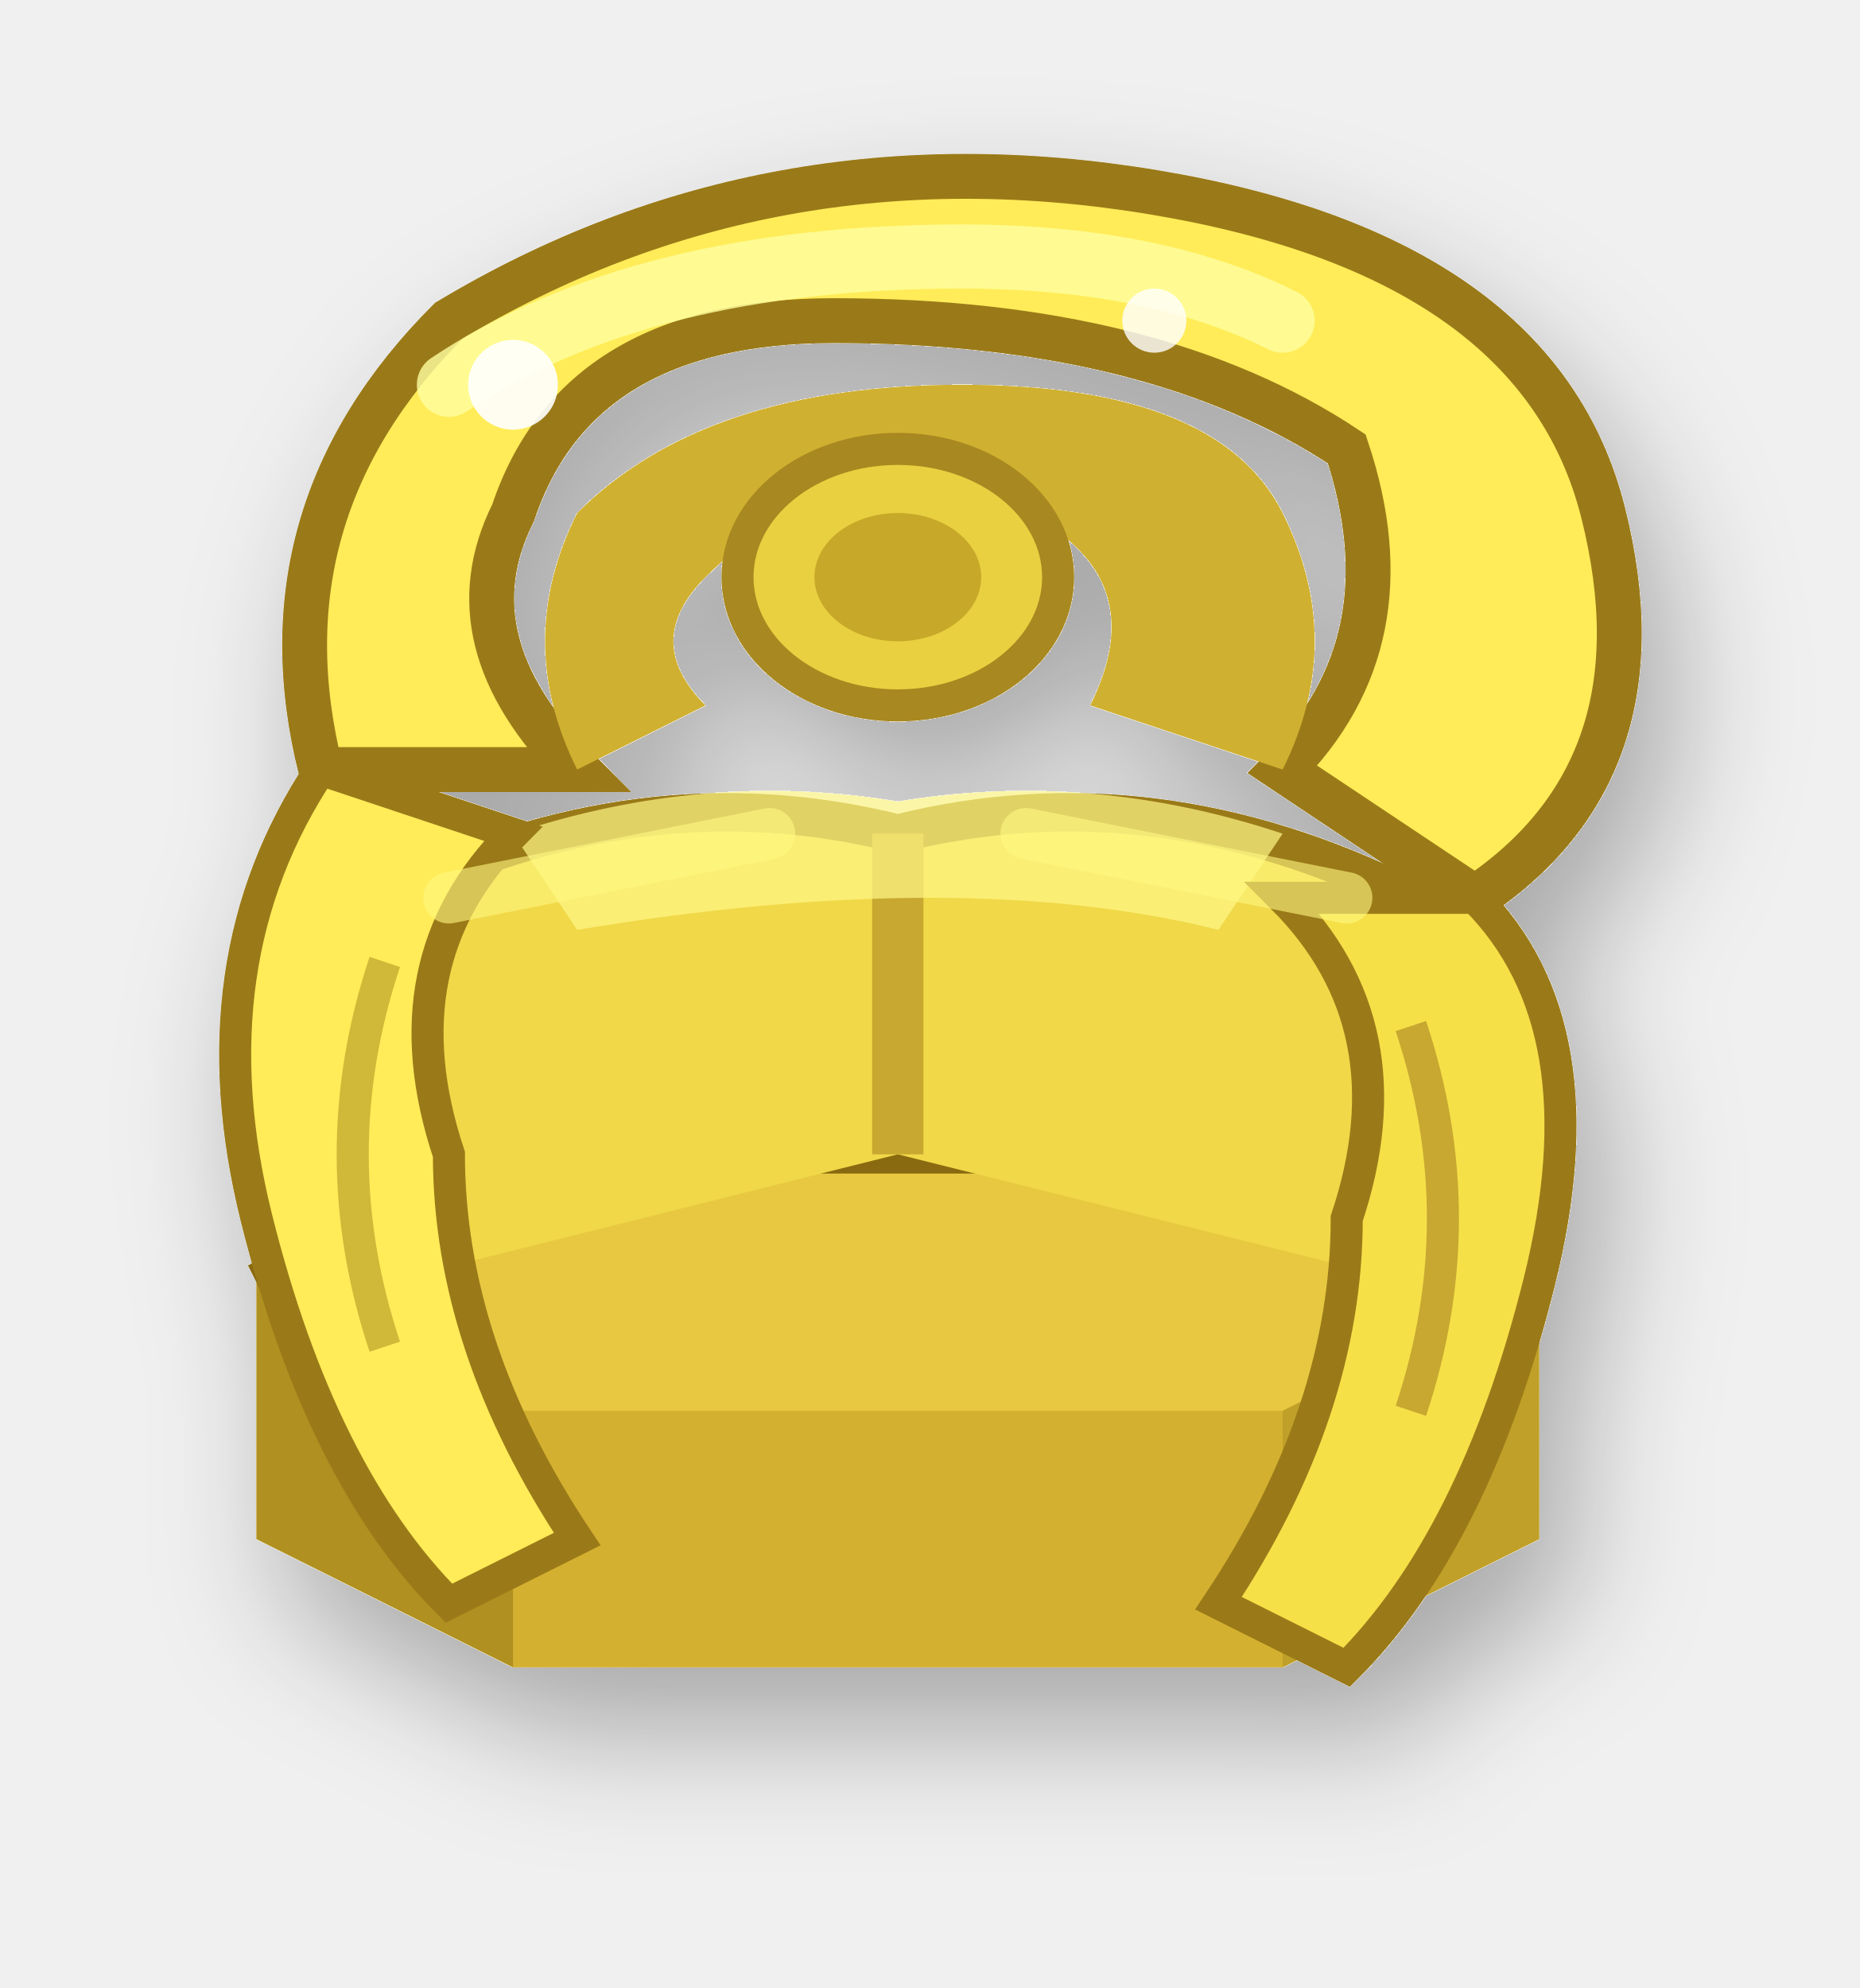
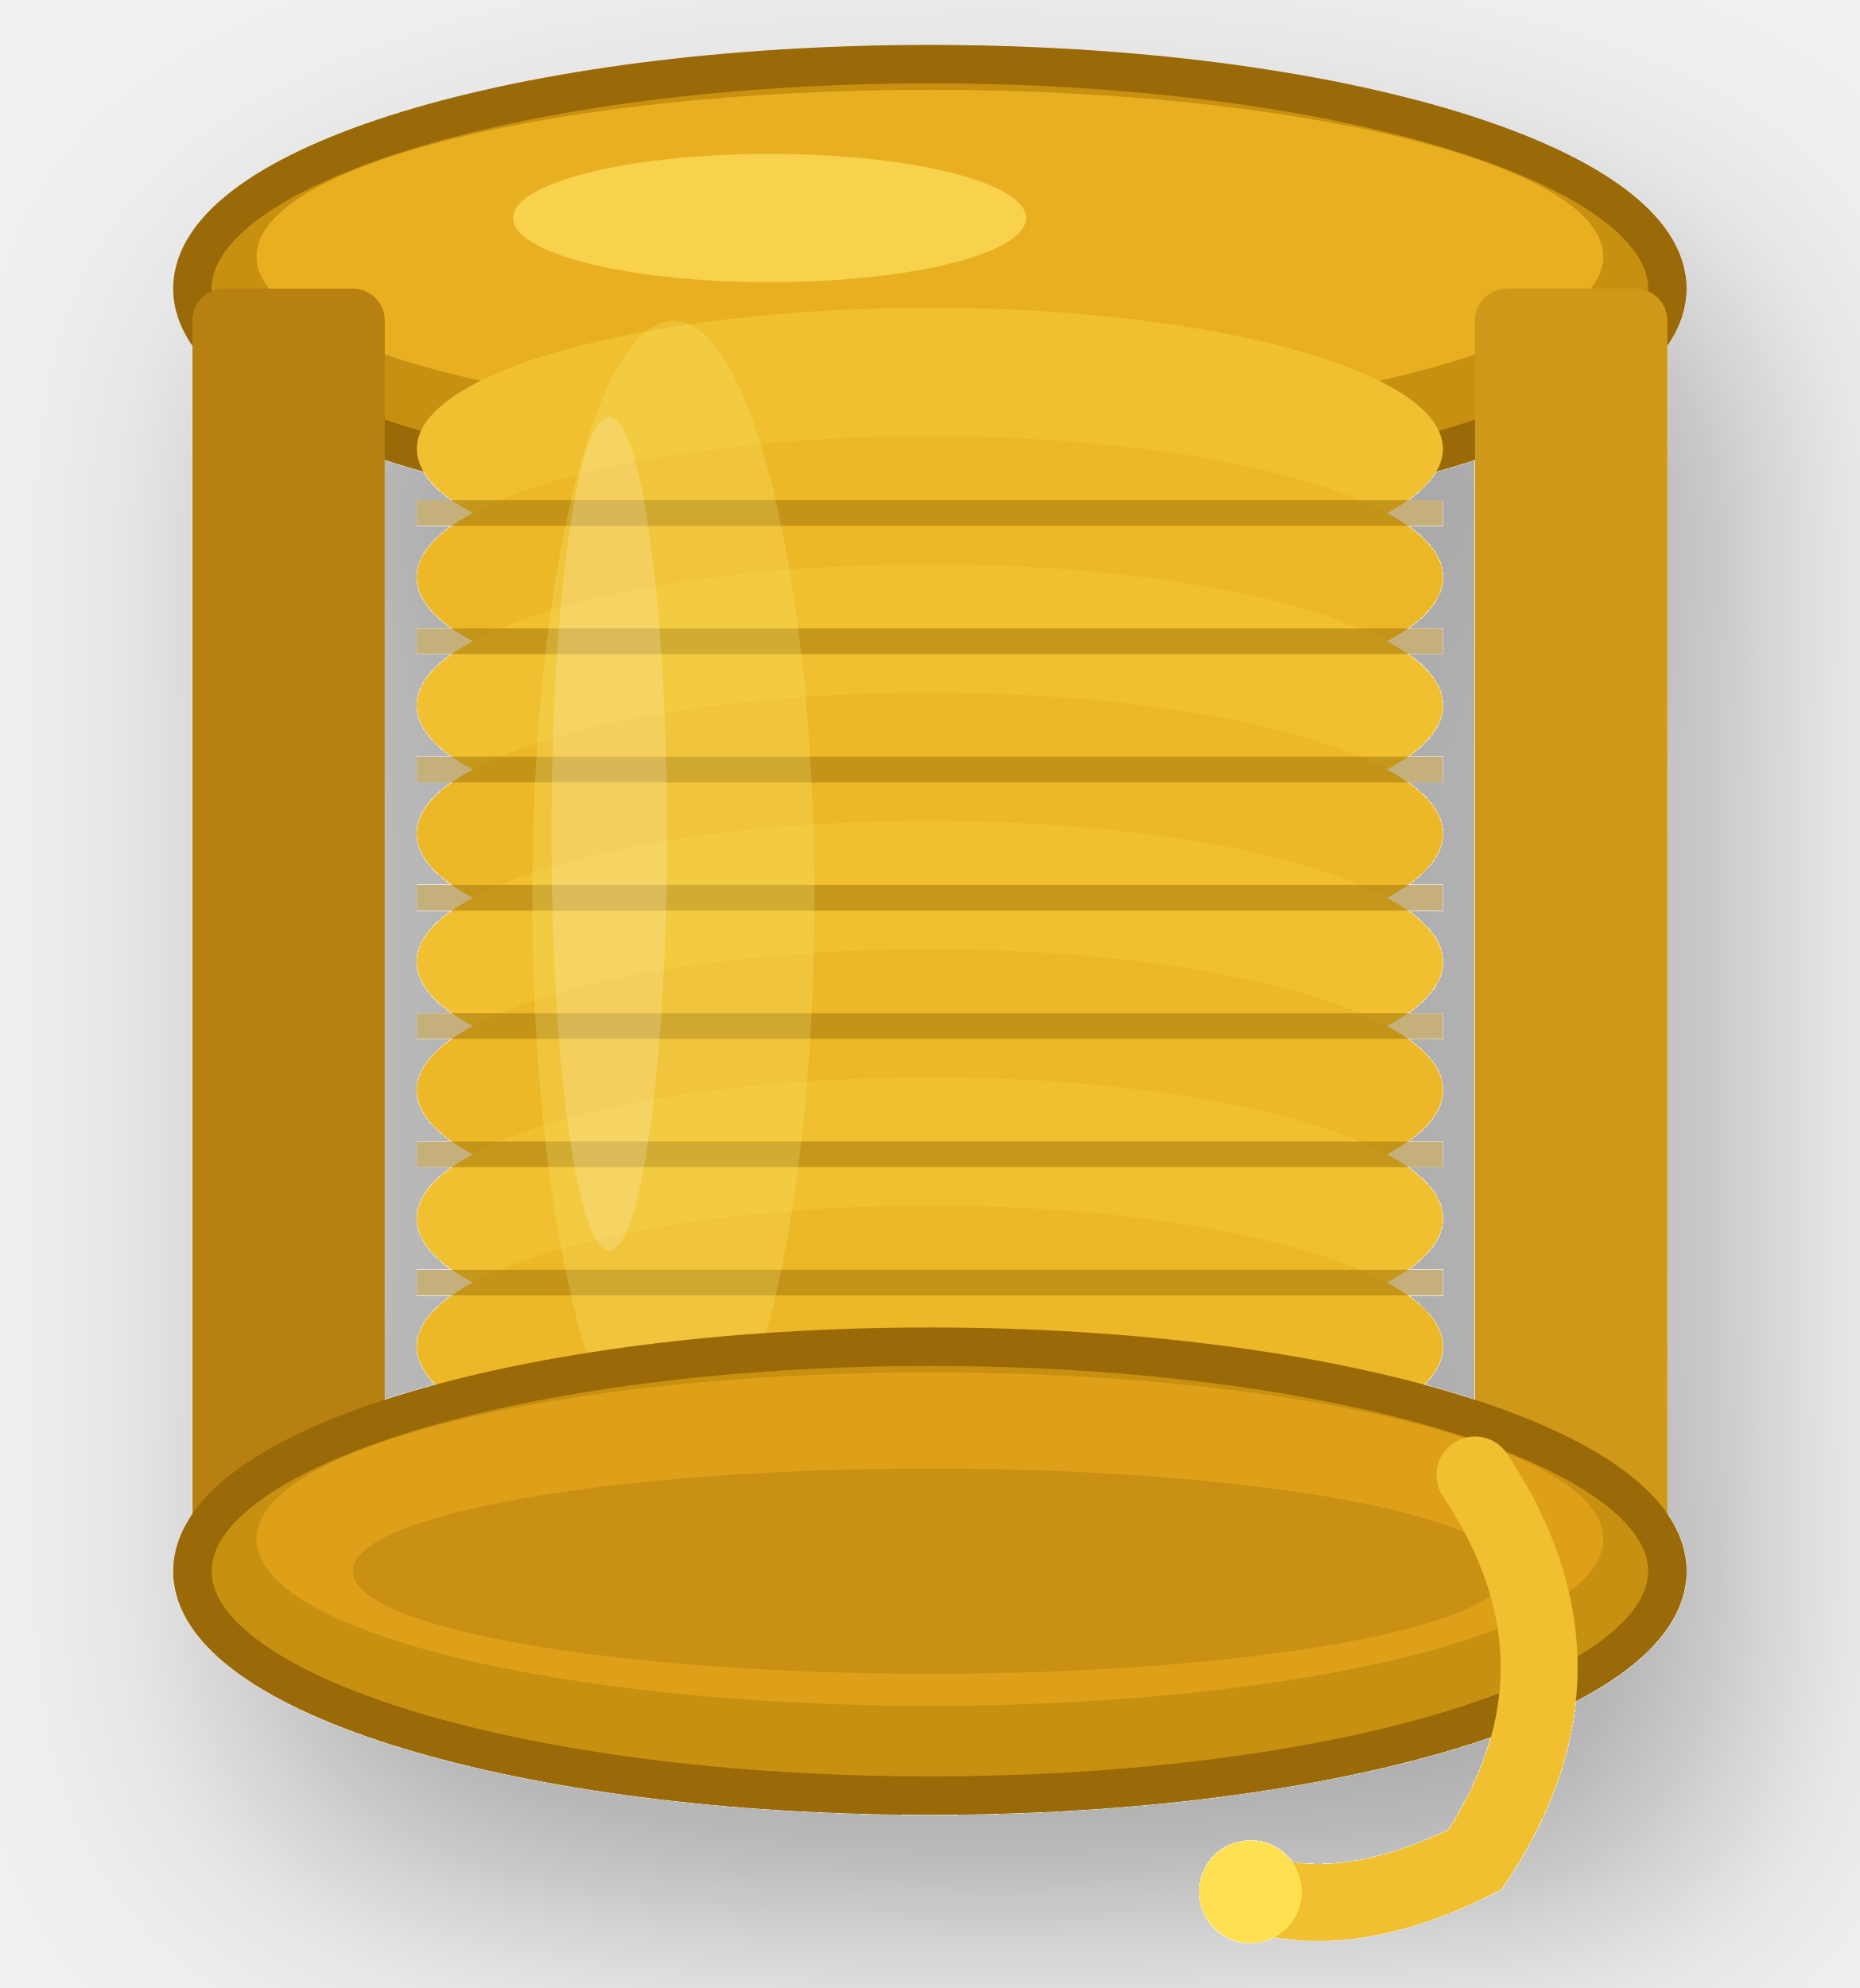
<svg xmlns="http://www.w3.org/2000/svg" width="29" height="31" viewBox="0 0 29 31" fill="none">
-   <g filter="url(#filter0_silk3)">
-     <path d="M4 20 L8 18 L20 18 L24 20 L24 24 L20 26 L8 26 L4 24 Z" fill="#D4B030" />
-     <path d="M4 20 L8 18 L20 18 L24 20 L20 22 L8 22 Z" fill="#E8C840" />
-     <path d="M4 20 L8 22 L8 26 L4 24 Z" fill="#B09020" />
-     <path d="M24 20 L20 22 L20 26 L24 24 Z" fill="#C0A028" />
-     <path d="M4 20 L8 18 L20 18 L24 20" stroke="#8A6A10" stroke-width="0.6" fill="none" />
-     <path d="M6 14 Q10 12 14 13 Q18 12 22 14 L22 20 L14 18 L6 20 Z" fill="#F0D848" />
-     <path d="M6 14 Q10 12 14 13 Q18 12 22 14" stroke="#9A7A18" stroke-width="0.6" fill="none" />
-     <path d="M14 13 L14 18" stroke="#C8A830" stroke-width="0.8" />
-     <path d="M8 13 Q11 12 14 12.5 Q17 12 20 13 L19 14.5 Q15 13.5 9 14.5 Z" fill="#FFF888" fill-opacity="0.7" />
-     <path d="M5 12 Q4 8 7 5 Q12 2 18 3 Q24 4 25 8 Q26 12 23 14 L20 12 Q22 10 21 7 Q18 5 13 5 Q9 5 8 8 Q7 10 9 12 Z" fill="#FFEC58" stroke="#9A7A18" stroke-width="0.7" />
-     <path d="M9 12 Q8 10 9 8 Q11 6 15 6 Q19 6 20 8 Q21 10 20 12 L17 11 Q18 9 16 8 Q13 7 11 9 Q10 10 11 11 Z" fill="#D0B030" />
-     <ellipse cx="14" cy="9" rx="2.5" ry="2" fill="#E8D040" />
-     <ellipse cx="14" cy="9" rx="2.5" ry="2" stroke="#A88820" stroke-width="0.5" />
-     <ellipse cx="14" cy="9" rx="1.3" ry="1" fill="#C8A828" />
-     <path d="M23 14 Q25 16 24 20 Q23 24 21 26 L19 25 Q21 22 21 19 Q22 16 20 14 Z" fill="#F5E048" stroke="#9A7A18" stroke-width="0.5" />
-     <path d="M22 16 Q23 19 22 22" stroke="#C8A830" stroke-width="0.5" fill="none" />
-     <path d="M5 12 Q3 15 4 19 Q5 23 7 25 L9 24 Q7 21 7 18 Q6 15 8 13 Z" fill="#FFEC58" stroke="#9A7A18" stroke-width="0.5" />
-     <path d="M6 15 Q5 18 6 21" stroke="#D0B838" stroke-width="0.5" fill="none" />
-     <path d="M7 6 Q10 4 15 4 Q18 4 20 5" stroke="#FFFFA0" stroke-width="1" stroke-linecap="round" opacity="0.8" />
-     <circle cx="8" cy="6" r="0.7" fill="#FFFFFF" fill-opacity="0.9" />
-     <circle cx="18" cy="5" r="0.5" fill="#FFFFFF" fill-opacity="0.8" />
-     <path d="M7 14 L12 13" stroke="#FFF880" stroke-width="0.8" stroke-linecap="round" opacity="0.6" />
-     <path d="M16 13 L21 14" stroke="#FFF880" stroke-width="0.8" stroke-linecap="round" opacity="0.6" />
+   <g filter="url(#filter0_silk)">
+     <ellipse cx="14.5" cy="4.5" rx="11.5" ry="3.5" fill="#C89010" />
+     <ellipse cx="14.5" cy="4.5" rx="11.5" ry="3.5" stroke="#9A6A08" stroke-width="0.6" />
+     <ellipse cx="14.5" cy="4" rx="10.5" ry="2.6" fill="#E8B020" />
+     <ellipse cx="12" cy="3.4" rx="4" ry="1" fill="#FFE060" opacity="0.7" />
+     <rect x="3" y="4.5" width="3" height="20" rx="0.5" fill="#B88010" />
+     <rect x="23" y="4.5" width="3" height="20" rx="0.5" fill="#D09818" />
+     <ellipse cx="14.5" cy="7" rx="8" ry="2.2" fill="#F0C030" />
+     <ellipse cx="14.5" cy="9" rx="8" ry="2.2" fill="#EDB828" />
+     <ellipse cx="14.5" cy="11" rx="8" ry="2.2" fill="#F0C030" />
+     <ellipse cx="14.5" cy="13" rx="8" ry="2.2" fill="#EDB828" />
+     <ellipse cx="14.5" cy="15" rx="8" ry="2.2" fill="#F0C030" />
+     <ellipse cx="14.5" cy="17" rx="8" ry="2.2" fill="#EDB828" />
+     <ellipse cx="14.5" cy="19" rx="8" ry="2.2" fill="#F0C030" />
+     <ellipse cx="14.5" cy="21" rx="8" ry="2.2" fill="#EDB828" />
+     <line x1="6.5" y1="8" x2="22.5" y2="8" stroke="#9A7008" stroke-width="0.4" opacity="0.5" />
+     <line x1="6.5" y1="10" x2="22.5" y2="10" stroke="#9A7008" stroke-width="0.4" opacity="0.5" />
+     <line x1="6.5" y1="12" x2="22.5" y2="12" stroke="#9A7008" stroke-width="0.4" opacity="0.5" />
+     <line x1="6.5" y1="14" x2="22.5" y2="14" stroke="#9A7008" stroke-width="0.4" opacity="0.5" />
+     <line x1="6.5" y1="16" x2="22.5" y2="16" stroke="#9A7008" stroke-width="0.4" opacity="0.5" />
+     <line x1="6.5" y1="18" x2="22.5" y2="18" stroke="#9A7008" stroke-width="0.4" opacity="0.5" />
+     <line x1="6.5" y1="20" x2="22.5" y2="20" stroke="#9A7008" stroke-width="0.4" opacity="0.5" />
+     <ellipse cx="10.5" cy="14" rx="2.2" ry="9" fill="#FFF080" opacity="0.22" />
+     <ellipse cx="9.5" cy="13" rx="0.9" ry="6.5" fill="#FFFFFF" opacity="0.18" />
+     <ellipse cx="14.5" cy="24.5" rx="11.5" ry="3.5" fill="#C89010" />
+     <ellipse cx="14.5" cy="24.5" rx="11.5" ry="3.5" stroke="#9A6A08" stroke-width="0.6" />
+     <ellipse cx="14.5" cy="24" rx="10.5" ry="2.6" fill="#DDA018" />
+     <ellipse cx="14.5" cy="24.5" rx="9" ry="1.6" fill="#B88010" opacity="0.5" />
+     <path d="M23 23 Q25 26 23 29 Q21 30 19.5 29.5" stroke="#F0C030" stroke-width="1.2" stroke-linecap="round" fill="none" />
+     <circle cx="19.5" cy="29.5" r="0.8" fill="#FFE050" />
  </g>
  <defs>
-     <filter id="filter0_silk3" x="0" y="0" width="29" height="31" filterUnits="userSpaceOnUse" color-interpolation-filters="sRGB">
+     <filter id="filter0_silk" x="0" y="0" width="29" height="31" filterUnits="userSpaceOnUse" color-interpolation-filters="sRGB">
      <feFlood flood-opacity="0" result="BackgroundImageFix" />
      <feColorMatrix in="SourceAlpha" type="matrix" values="0 0 0 0 0 0 0 0 0 0 0 0 0 0 0 0 0 0 127 0" result="hardAlpha" />
-       <feOffset dx="0.5" dy="1" />
-       <feGaussianBlur stdDeviation="1" />
+       <feOffset dx="1" dy="2" />
+       <feGaussianBlur stdDeviation="2" />
      <feComposite in2="hardAlpha" operator="out" />
      <feColorMatrix type="matrix" values="0 0 0 0 0 0 0 0 0 0 0 0 0 0 0 0 0 0 0.3 0" />
      <feBlend mode="normal" in2="BackgroundImageFix" result="effect1_dropShadow" />
      <feBlend mode="normal" in="SourceGraphic" in2="effect1_dropShadow" result="shape" />
    </filter>
  </defs>
</svg>
